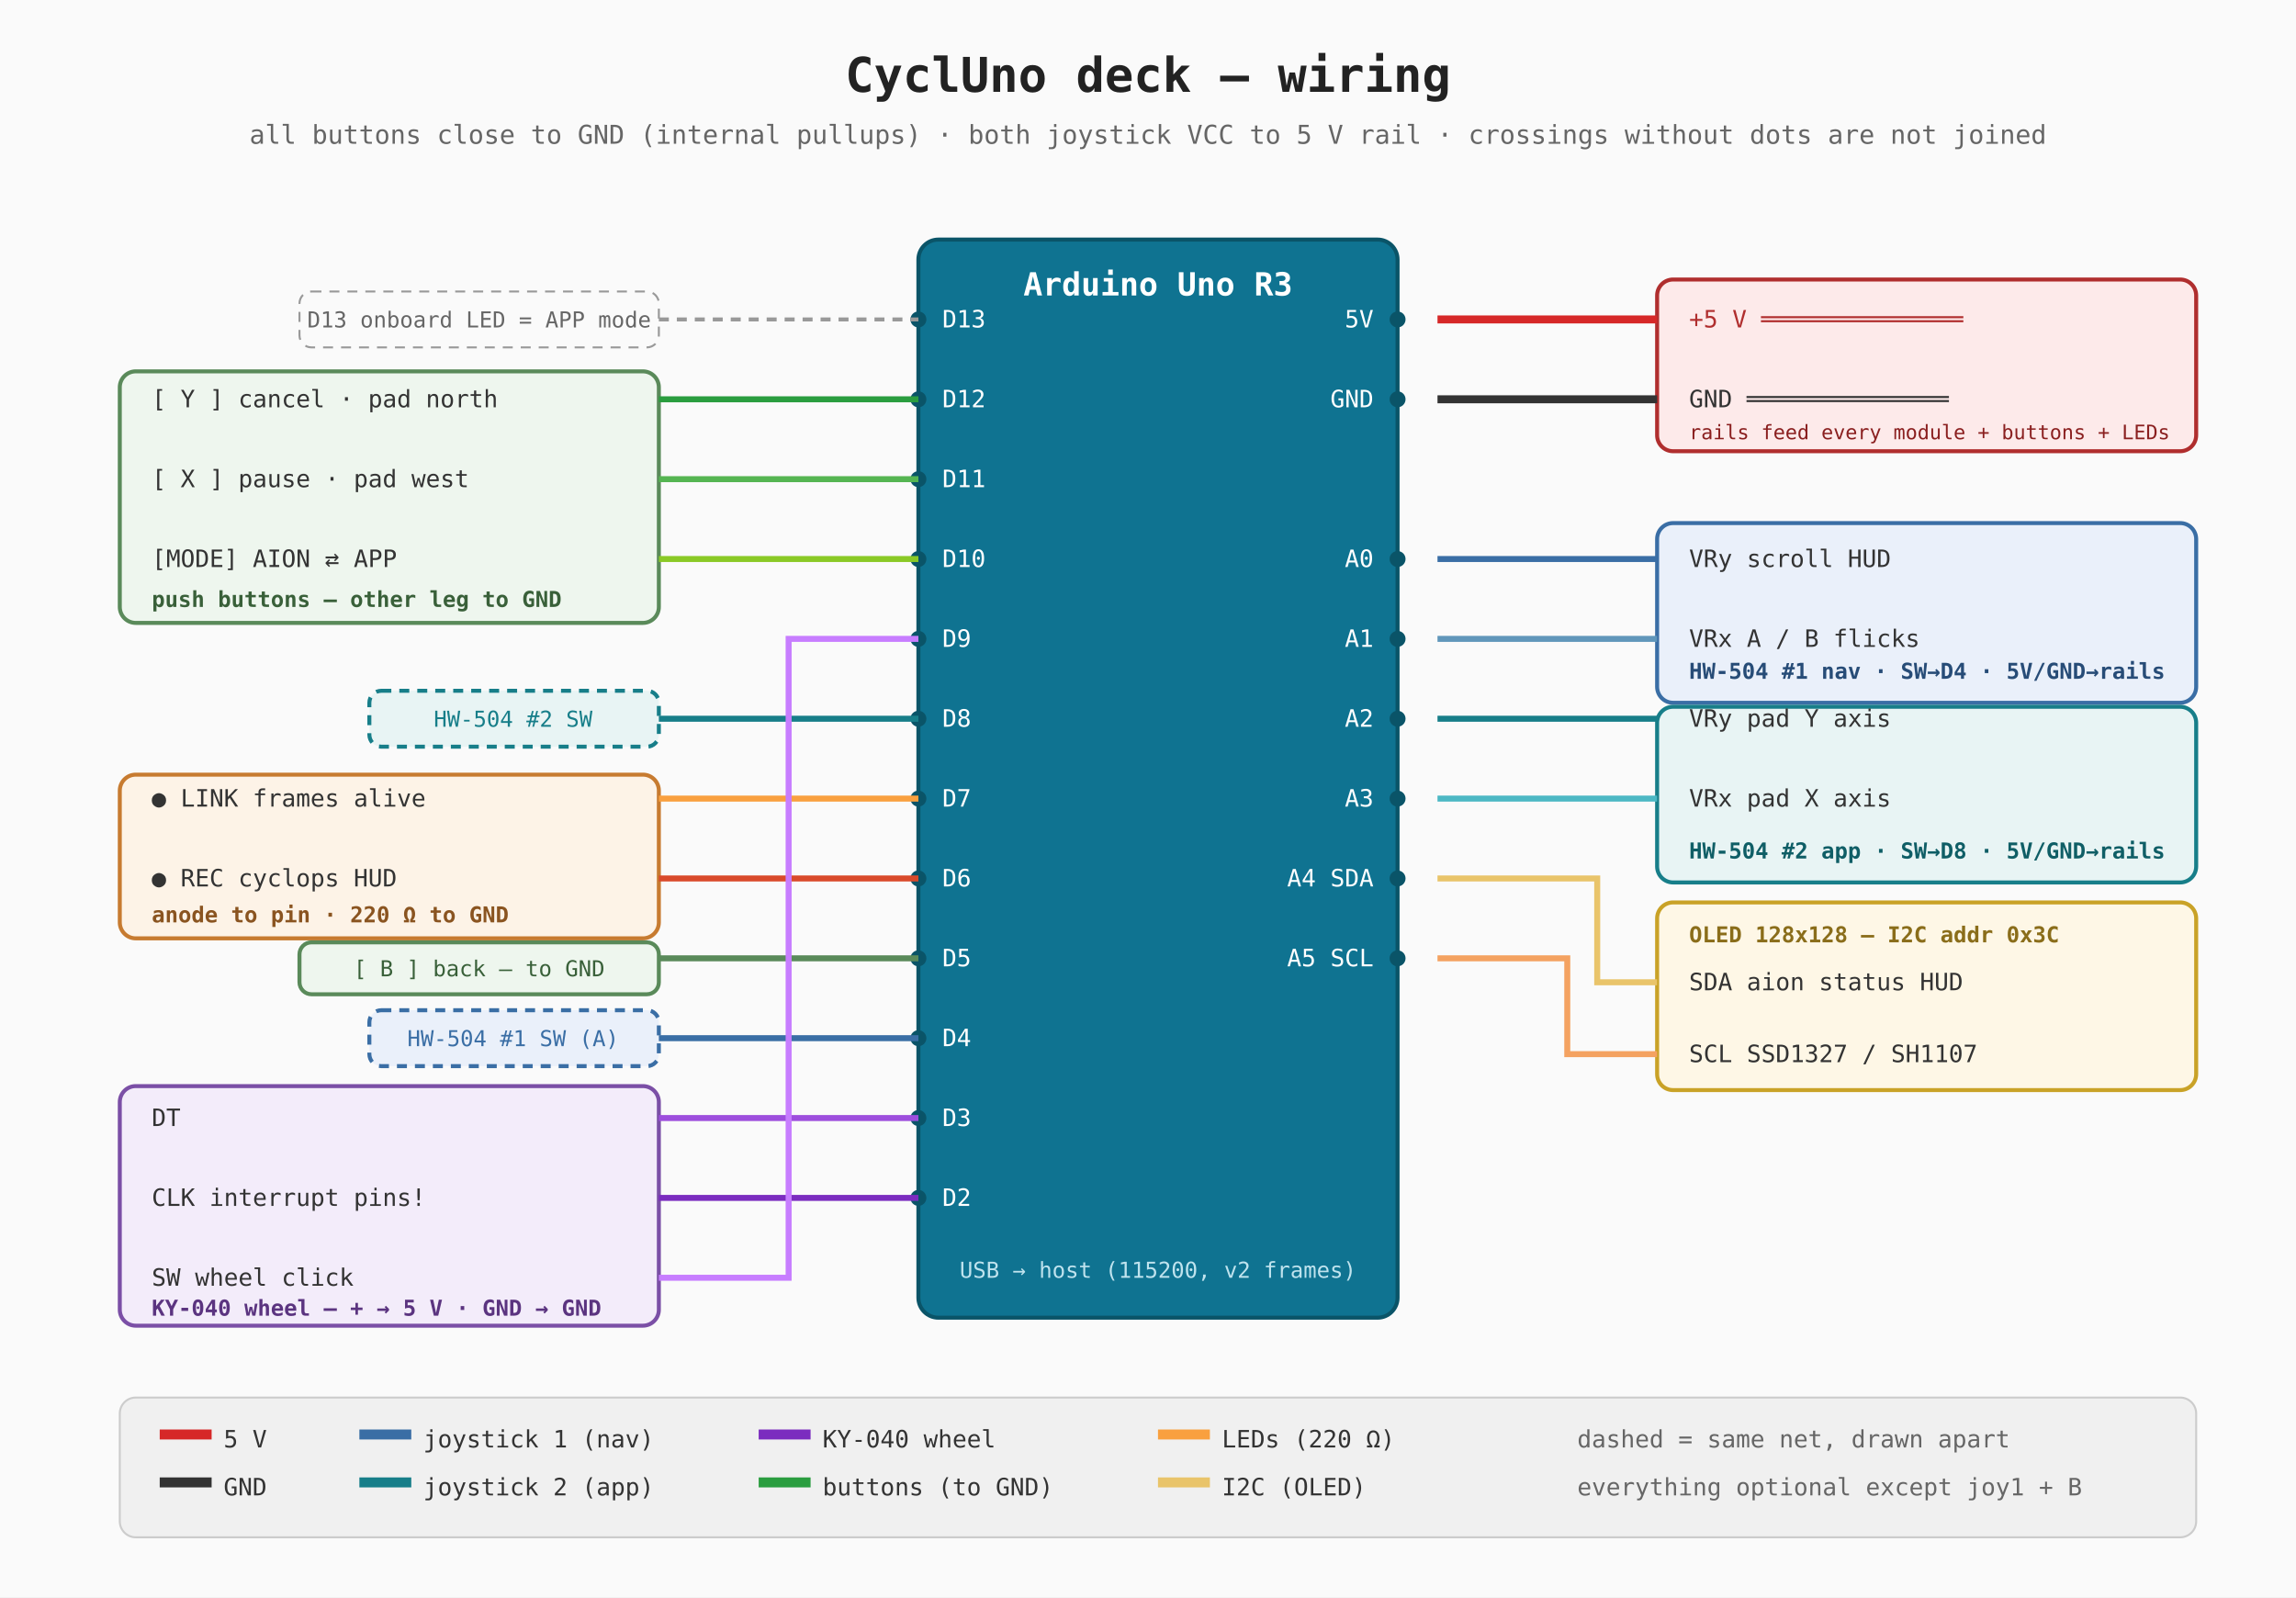
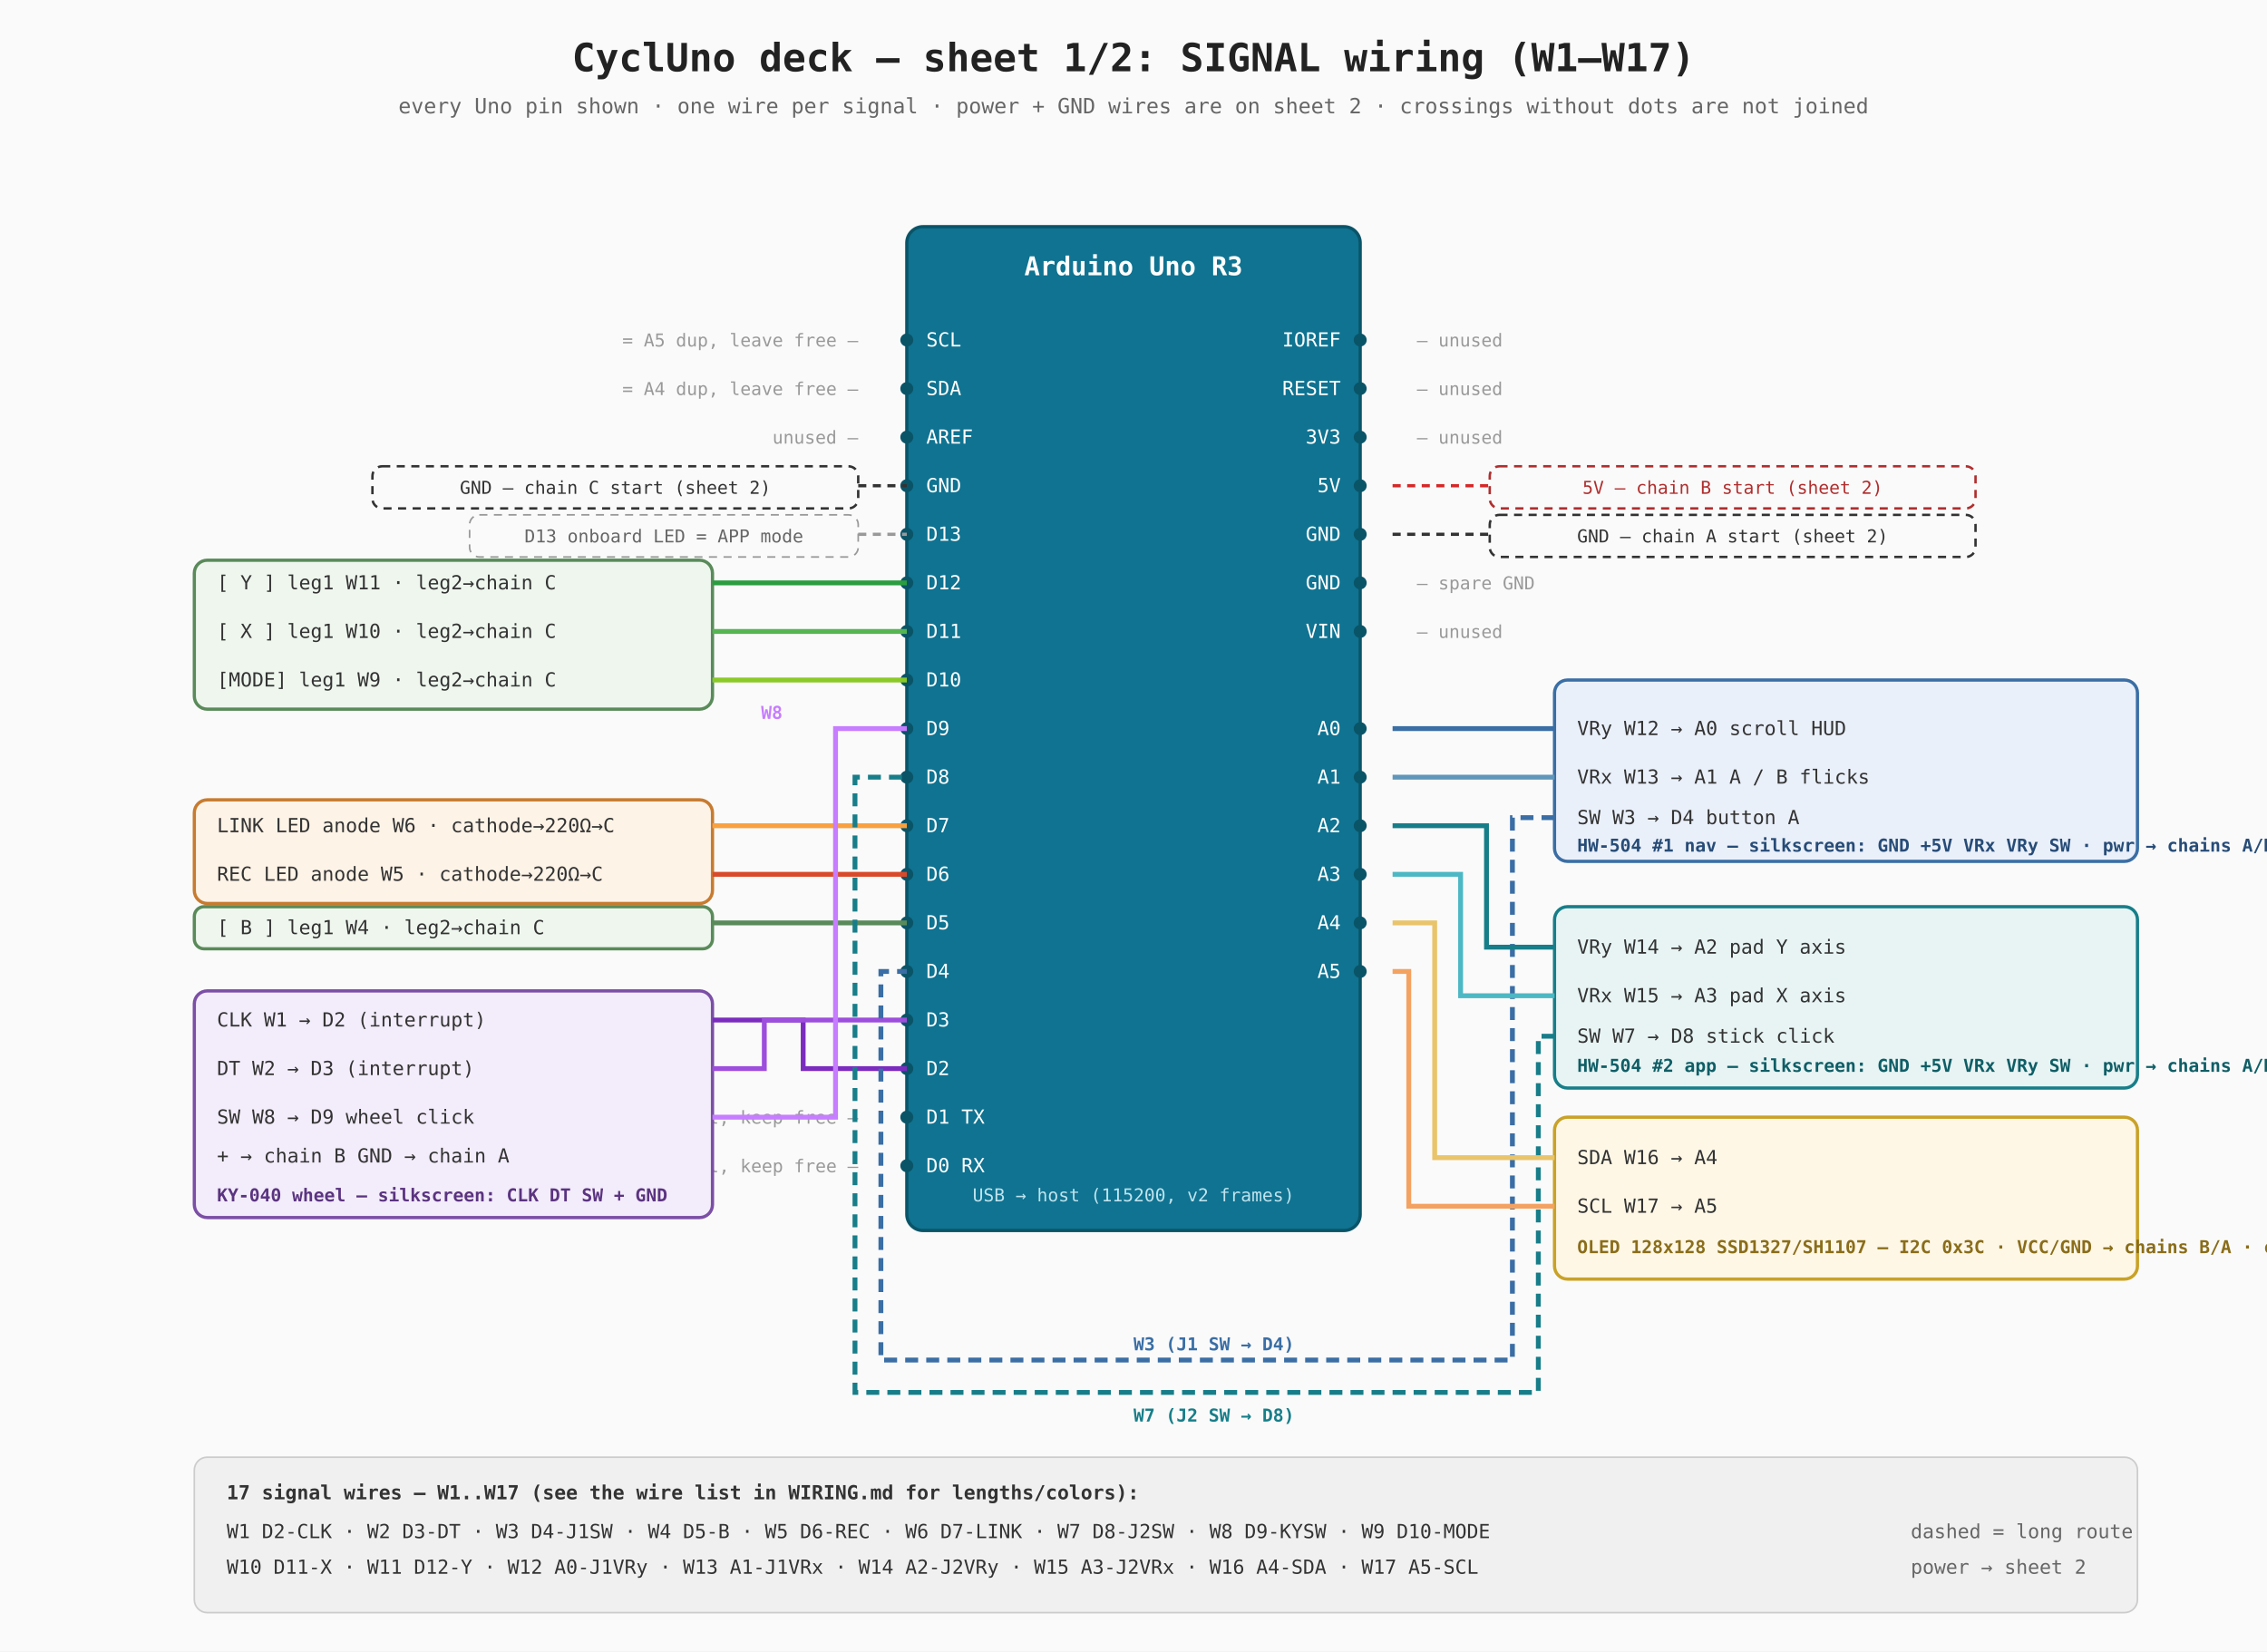
- <svg xmlns="http://www.w3.org/2000/svg" width="1150" height="800" viewBox="0 0 1150 800" font-family="monospace">
-   <rect width="1150" height="800" fill="#fafafa" />
-   <text x="575" y="46" text-anchor="middle" font-size="24" font-weight="bold" fill="#222">CyclUno deck — wiring</text>
-   <text x="575" y="72" text-anchor="middle" font-size="13" fill="#666">all buttons close to GND (internal pullups) · both joystick VCC to 5 V rail · crossings without dots are not joined</text>
-   <rect x="460" y="120" width="240" height="540" rx="10" fill="#0f7391" stroke="#0a5468" stroke-width="2" />
-   <text x="580" y="148" text-anchor="middle" font-size="16" font-weight="bold" fill="#fff">Arduino Uno R3</text>
-   <text x="580" y="640" text-anchor="middle" font-size="11" fill="#bfe3ee">USB → host (115200, v2 frames)</text>
+ <svg xmlns="http://www.w3.org/2000/svg" width="1400" height="1020" viewBox="0 0 1400 1020" font-family="monospace">
+   <rect width="1400" height="1020" fill="#fafafa" />
+   <text x="700" y="44" text-anchor="middle" font-size="24" font-weight="bold" fill="#222">CyclUno deck — sheet 1/2: SIGNAL wiring (W1–W17)</text>
+   <text x="700" y="70" text-anchor="middle" font-size="13" fill="#666">every Uno pin shown · one wire per signal · power + GND wires are on sheet 2 · crossings without dots are not joined</text>
+   <rect x="560" y="140" width="280" height="620" rx="10" fill="#0f7391" stroke="#0a5468" stroke-width="2" />
+   <text x="700" y="170" text-anchor="middle" font-size="16" font-weight="bold" fill="#fff">Arduino Uno R3</text>
+   <text x="700" y="742" text-anchor="middle" font-size="11" fill="#bfe3ee">USB → host (115200, v2 frames)</text>
  <g font-size="12" fill="#fff">
-     <text x="472" y="164">D13</text>
-     <text x="472" y="204">D12</text>
-     <text x="472" y="244">D11</text>
-     <text x="472" y="284">D10</text>
-     <text x="472" y="324">D9</text>
-     <text x="472" y="364">D8</text>
-     <text x="472" y="404">D7</text>
-     <text x="472" y="444">D6</text>
-     <text x="472" y="484">D5</text>
-     <text x="472" y="524">D4</text>
-     <text x="472" y="564">D3</text>
-     <text x="472" y="604">D2</text>
+     <text x="572" y="214">SCL</text>
+     <text x="572" y="244">SDA</text>
+     <text x="572" y="274">AREF</text>
+     <text x="572" y="304">GND</text>
+     <text x="572" y="334">D13</text>
+     <text x="572" y="364">D12</text>
+     <text x="572" y="394">D11</text>
+     <text x="572" y="424">D10</text>
+     <text x="572" y="454">D9</text>
+     <text x="572" y="484">D8</text>
+     <text x="572" y="514">D7</text>
+     <text x="572" y="544">D6</text>
+     <text x="572" y="574">D5</text>
+     <text x="572" y="604">D4</text>
+     <text x="572" y="634">D3</text>
+     <text x="572" y="664">D2</text>
+     <text x="572" y="694">D1 TX</text>
+     <text x="572" y="724">D0 RX</text>
  </g>
  <g font-size="12" fill="#fff" text-anchor="end">
-     <text x="688" y="164">5V</text>
-     <text x="688" y="204">GND</text>
-     <text x="688" y="284">A0</text>
-     <text x="688" y="324">A1</text>
-     <text x="688" y="364">A2</text>
-     <text x="688" y="404">A3</text>
-     <text x="688" y="444">A4 SDA</text>
-     <text x="688" y="484">A5 SCL</text>
+     <text x="828" y="214">IOREF</text>
+     <text x="828" y="244">RESET</text>
+     <text x="828" y="274">3V3</text>
+     <text x="828" y="304">5V</text>
+     <text x="828" y="334">GND</text>
+     <text x="828" y="364">GND</text>
+     <text x="828" y="394">VIN</text>
+     <text x="828" y="454">A0</text>
+     <text x="828" y="484">A1</text>
+     <text x="828" y="514">A2</text>
+     <text x="828" y="544">A3</text>
+     <text x="828" y="574">A4</text>
+     <text x="828" y="604">A5</text>
  </g>
  <g fill="#0a5468">
-     <circle cx="460" cy="160" r="4" />
-     <circle cx="460" cy="200" r="4" />
-     <circle cx="460" cy="240" r="4" />
-     <circle cx="460" cy="280" r="4" />
-     <circle cx="460" cy="320" r="4" />
-     <circle cx="460" cy="360" r="4" />
-     <circle cx="460" cy="400" r="4" />
-     <circle cx="460" cy="440" r="4" />
-     <circle cx="460" cy="480" r="4" />
-     <circle cx="460" cy="520" r="4" />
-     <circle cx="460" cy="560" r="4" />
-     <circle cx="460" cy="600" r="4" />
-     <circle cx="700" cy="160" r="4" />
-     <circle cx="700" cy="200" r="4" />
-     <circle cx="700" cy="280" r="4" />
-     <circle cx="700" cy="320" r="4" />
-     <circle cx="700" cy="360" r="4" />
-     <circle cx="700" cy="400" r="4" />
-     <circle cx="700" cy="440" r="4" />
-     <circle cx="700" cy="480" r="4" />
+     <circle cx="560" cy="210" r="4" />
+     <circle cx="560" cy="240" r="4" />
+     <circle cx="560" cy="270" r="4" />
+     <circle cx="560" cy="300" r="4" />
+     <circle cx="560" cy="330" r="4" />
+     <circle cx="560" cy="360" r="4" />
+     <circle cx="560" cy="390" r="4" />
+     <circle cx="560" cy="420" r="4" />
+     <circle cx="560" cy="450" r="4" />
+     <circle cx="560" cy="480" r="4" />
+     <circle cx="560" cy="510" r="4" />
+     <circle cx="560" cy="540" r="4" />
+     <circle cx="560" cy="570" r="4" />
+     <circle cx="560" cy="600" r="4" />
+     <circle cx="560" cy="630" r="4" />
+     <circle cx="560" cy="660" r="4" />
+     <circle cx="560" cy="690" r="4" />
+     <circle cx="560" cy="720" r="4" />
+     <circle cx="840" cy="210" r="4" />
+     <circle cx="840" cy="240" r="4" />
+     <circle cx="840" cy="270" r="4" />
+     <circle cx="840" cy="300" r="4" />
+     <circle cx="840" cy="330" r="4" />
+     <circle cx="840" cy="360" r="4" />
+     <circle cx="840" cy="390" r="4" />
+     <circle cx="840" cy="450" r="4" />
+     <circle cx="840" cy="480" r="4" />
+     <circle cx="840" cy="510" r="4" />
+     <circle cx="840" cy="540" r="4" />
+     <circle cx="840" cy="570" r="4" />
+     <circle cx="840" cy="600" r="4" />
  </g>
-   <rect x="150" y="146" width="180" height="28" rx="6" fill="none" stroke="#999" stroke-dasharray="5,4" />
-   <text x="240" y="164" text-anchor="middle" font-size="11" fill="#666">D13 onboard LED = APP mode</text>
-   <line x1="330" y1="160" x2="460" y2="160" stroke="#999" stroke-width="2" stroke-dasharray="5,4" />
-   <rect x="60" y="186" width="270" height="126" rx="8" fill="#eef6ee" stroke="#5a8a5a" stroke-width="2" />
+   <g font-size="11" fill="#999">
+     <text x="530" y="214" text-anchor="end">= A5 dup, leave free —</text>
+     <text x="530" y="244" text-anchor="end">= A4 dup, leave free —</text>
+     <text x="530" y="274" text-anchor="end">unused —</text>
+     <text x="530" y="694" text-anchor="end">USB serial, keep free —</text>
+     <text x="530" y="724" text-anchor="end">USB serial, keep free —</text>
+     <text x="875" y="214">— unused</text>
+     <text x="875" y="244">— unused</text>
+     <text x="875" y="274">— unused</text>
+     <text x="875" y="394">— unused</text>
+   </g>
+   <rect x="230" y="288" width="300" height="26" rx="6" fill="none" stroke="#333" stroke-width="1.5" stroke-dasharray="5,4" />
+   <text x="380" y="305" text-anchor="middle" font-size="11" fill="#333">GND — chain C start (sheet 2)</text>
+   <line x1="530" y1="300" x2="560" y2="300" stroke="#333" stroke-width="2" stroke-dasharray="5,4" />
+   <rect x="920" y="288" width="300" height="26" rx="6" fill="none" stroke="#b02e2e" stroke-width="1.5" stroke-dasharray="5,4" />
+   <text x="1070" y="305" text-anchor="middle" font-size="11" fill="#b02e2e">5V — chain B start (sheet 2)</text>
+   <line x1="860" y1="300" x2="920" y2="300" stroke="#d62828" stroke-width="2" stroke-dasharray="5,4" />
+   <rect x="920" y="318" width="300" height="26" rx="6" fill="none" stroke="#333" stroke-width="1.5" stroke-dasharray="5,4" />
+   <text x="1070" y="335" text-anchor="middle" font-size="11" fill="#333">GND — chain A start (sheet 2)</text>
+   <line x1="860" y1="330" x2="920" y2="330" stroke="#333" stroke-width="2" stroke-dasharray="5,4" />
+   <text x="875" y="364" font-size="11" fill="#999">— spare GND</text>
+   <rect x="290" y="318" width="240" height="26" rx="6" fill="none" stroke="#999" stroke-dasharray="5,4" />
+   <text x="410" y="335" text-anchor="middle" font-size="11" fill="#666">D13 onboard LED = APP mode</text>
+   <line x1="530" y1="330" x2="560" y2="330" stroke="#999" stroke-width="2" stroke-dasharray="5,4" />
+   <rect x="120" y="346" width="320" height="92" rx="8" fill="#eef6ee" stroke="#5a8a5a" stroke-width="2" />
  <g font-size="12" fill="#333">
-     <text x="76" y="204">[ Y ]   cancel · pad north</text>
-     <text x="76" y="244">[ X ]   pause  · pad west</text>
-     <text x="76" y="284">[MODE]  AION ⇄ APP</text>
+     <text x="134" y="364">[ Y ]    leg1  W11 ·  leg2→chain C</text>
+     <text x="134" y="394">[ X ]    leg1  W10 ·  leg2→chain C</text>
+     <text x="134" y="424">[MODE]   leg1  W9  ·  leg2→chain C</text>
  </g>
-   <text x="76" y="304" font-size="11" font-weight="bold" fill="#396039">push buttons — other leg to GND</text>
-   <line x1="330" y1="200" x2="460" y2="200" stroke="#2a9d3f" stroke-width="3" />
-   <line x1="330" y1="240" x2="460" y2="240" stroke="#55b552" stroke-width="3" />
-   <line x1="330" y1="280" x2="460" y2="280" stroke="#8ac926" stroke-width="3" />
-   <rect x="185" y="346" width="145" height="28" rx="6" fill="#e8f4f4" stroke="#177e89" stroke-width="2" stroke-dasharray="5,4" />
-   <text x="257" y="364" text-anchor="middle" font-size="11" fill="#177e89">HW-504 #2 SW</text>
-   <line x1="330" y1="360" x2="460" y2="360" stroke="#177e89" stroke-width="3" />
-   <rect x="60" y="388" width="270" height="82" rx="8" fill="#fdf3e7" stroke="#c77b30" stroke-width="2" />
+   <line x1="440" y1="360" x2="560" y2="360" stroke="#2a9d3f" stroke-width="3" />
+   <line x1="440" y1="390" x2="560" y2="390" stroke="#55b552" stroke-width="3" />
+   <line x1="440" y1="420" x2="560" y2="420" stroke="#8ac926" stroke-width="3" />
+   <rect x="120" y="494" width="320" height="64" rx="8" fill="#fdf3e7" stroke="#c77b30" stroke-width="2" />
  <g font-size="12" fill="#333">
-     <text x="76" y="404">● LINK   frames alive</text>
-     <text x="76" y="444">● REC    cyclops HUD</text>
+     <text x="134" y="514">LINK LED  anode W6 · cathode→220Ω→C</text>
+     <text x="134" y="544">REC LED   anode W5 · cathode→220Ω→C</text>
  </g>
-   <text x="76" y="462" font-size="11" font-weight="bold" fill="#8a5420">anode to pin · 220 Ω to GND</text>
-   <line x1="330" y1="400" x2="460" y2="400" stroke="#f9a03f" stroke-width="3" />
-   <line x1="330" y1="440" x2="460" y2="440" stroke="#d94a2b" stroke-width="3" />
-   <rect x="150" y="472" width="180" height="26" rx="6" fill="#eef6ee" stroke="#5a8a5a" stroke-width="2" />
-   <text x="240" y="489" text-anchor="middle" font-size="11" fill="#396039">[ B ] back — to GND</text>
-   <line x1="330" y1="480" x2="460" y2="480" stroke="#5a8a5a" stroke-width="3" />
-   <rect x="185" y="506" width="145" height="28" rx="6" fill="#eaf0fa" stroke="#3a6ea5" stroke-width="2" stroke-dasharray="5,4" />
-   <text x="257" y="524" text-anchor="middle" font-size="11" fill="#3a6ea5">HW-504 #1 SW (A)</text>
-   <line x1="330" y1="520" x2="460" y2="520" stroke="#3a6ea5" stroke-width="3" />
-   <rect x="60" y="544" width="270" height="120" rx="8" fill="#f3ecfa" stroke="#7b4fa6" stroke-width="2" />
+   <line x1="440" y1="510" x2="560" y2="510" stroke="#f9a03f" stroke-width="3" />
+   <line x1="440" y1="540" x2="560" y2="540" stroke="#d94a2b" stroke-width="3" />
+   <rect x="120" y="560" width="320" height="26" rx="6" fill="#eef6ee" stroke="#5a8a5a" stroke-width="2" />
+   <text x="134" y="577" font-size="12" fill="#333">[ B ]    leg1  W4  ·  leg2→chain C</text>
+   <line x1="440" y1="570" x2="560" y2="570" stroke="#5a8a5a" stroke-width="3" />
+   <rect x="120" y="612" width="320" height="140" rx="8" fill="#f3ecfa" stroke="#7b4fa6" stroke-width="2" />
  <g font-size="12" fill="#333">
-     <text x="76" y="564">DT</text>
-     <text x="76" y="604">CLK    interrupt pins!</text>
-     <text x="76" y="644">SW     wheel click</text>
+     <text x="134" y="634">CLK   W1 → D2 (interrupt)</text>
+     <text x="134" y="664">DT    W2 → D3 (interrupt)</text>
+     <text x="134" y="694">SW    W8 → D9  wheel click</text>
+     <text x="134" y="718">+     → chain B   GND → chain A</text>
  </g>
-   <text x="76" y="659" font-size="11" font-weight="bold" fill="#5b3480">KY-040 wheel — + → 5 V · GND → GND</text>
-   <line x1="330" y1="560" x2="460" y2="560" stroke="#9d4edd" stroke-width="3" />
-   <line x1="330" y1="600" x2="460" y2="600" stroke="#7b2cbf" stroke-width="3" />
-   <path d="M 330 640 H 395 V 320 H 460" fill="none" stroke="#c77dff" stroke-width="3" />
-   <rect x="830" y="140" width="270" height="86" rx="8" fill="#fdeaea" stroke="#b02e2e" stroke-width="2" />
-   <text x="846" y="164" font-size="12" fill="#b02e2e">+5 V  ══════════════</text>
-   <text x="846" y="204" font-size="12" fill="#333">GND   ══════════════</text>
-   <text x="846" y="220" font-size="10" fill="#8a1f1f">rails feed every module + buttons + LEDs</text>
-   <line x1="720" y1="160" x2="830" y2="160" stroke="#d62828" stroke-width="4" />
-   <line x1="720" y1="200" x2="830" y2="200" stroke="#333333" stroke-width="4" />
-   <rect x="830" y="262" width="270" height="90" rx="8" fill="#eaf0fa" stroke="#3a6ea5" stroke-width="2" />
+   <text x="134" y="742" font-size="11" font-weight="bold" fill="#5b3480">KY-040 wheel — silkscreen: CLK DT SW + GND</text>
+   <path d="M 440 630 H 496 V 660 H 560" fill="none" stroke="#7b2cbf" stroke-width="3" />
+   <path d="M 440 660 H 472 V 630 H 560" fill="none" stroke="#9d4edd" stroke-width="3" />
+   <path d="M 440 690 H 516 V 450 H 560" fill="none" stroke="#c77dff" stroke-width="3" />
+   <rect x="960" y="420" width="360" height="112" rx="8" fill="#eaf0fa" stroke="#3a6ea5" stroke-width="2" />
  <g font-size="12" fill="#333">
-     <text x="846" y="284">VRy    scroll HUD</text>
-     <text x="846" y="324">VRx    A / B flicks</text>
+     <text x="974" y="454">VRy   W12 → A0   scroll HUD</text>
+     <text x="974" y="484">VRx   W13 → A1   A / B flicks</text>
+     <text x="974" y="509">SW    W3  → D4   button A</text>
  </g>
-   <text x="846" y="340" font-size="11" font-weight="bold" fill="#274c77">HW-504 #1 nav · SW→D4 · 5V/GND→rails</text>
-   <line x1="720" y1="280" x2="830" y2="280" stroke="#3a6ea5" stroke-width="3" />
-   <line x1="720" y1="320" x2="830" y2="320" stroke="#6096ba" stroke-width="3" />
-   <rect x="830" y="354" width="270" height="88" rx="8" fill="#e8f4f4" stroke="#177e89" stroke-width="2" />
+   <text x="974" y="526" font-size="11" font-weight="bold" fill="#274c77">HW-504 #1 nav — silkscreen: GND +5V VRx VRy SW · pwr → chains A/B</text>
+   <line x1="860" y1="450" x2="960" y2="450" stroke="#3a6ea5" stroke-width="3" />
+   <line x1="860" y1="480" x2="960" y2="480" stroke="#6096ba" stroke-width="3" />
+   <path d="M 960 505 H 934 V 840 H 544 V 600 H 560" fill="none" stroke="#3a6ea5" stroke-width="3" stroke-dasharray="8,5" />
+   <rect x="960" y="560" width="360" height="112" rx="8" fill="#e8f4f4" stroke="#177e89" stroke-width="2" />
  <g font-size="12" fill="#333">
-     <text x="846" y="364">VRy    pad Y axis</text>
-     <text x="846" y="404">VRx    pad X axis</text>
+     <text x="974" y="589">VRy   W14 → A2   pad Y axis</text>
+     <text x="974" y="619">VRx   W15 → A3   pad X axis</text>
+     <text x="974" y="644">SW    W7  → D8   stick click</text>
  </g>
-   <text x="846" y="430" font-size="11" font-weight="bold" fill="#0f5e66">HW-504 #2 app · SW→D8 · 5V/GND→rails</text>
-   <line x1="720" y1="360" x2="830" y2="360" stroke="#177e89" stroke-width="3" />
-   <line x1="720" y1="400" x2="830" y2="400" stroke="#4cb8c4" stroke-width="3" />
-   <rect x="830" y="452" width="270" height="94" rx="8" fill="#fef7e6" stroke="#c9a227" stroke-width="2" />
-   <text x="846" y="472" font-size="11" font-weight="bold" fill="#8a6d1a">OLED 128x128 — I2C addr 0x3C</text>
+   <text x="974" y="662" font-size="11" font-weight="bold" fill="#0f5e66">HW-504 #2 app — silkscreen: GND +5V VRx VRy SW · pwr → chains A/B</text>
+   <path d="M 960 585 H 918 V 510 H 860" fill="none" stroke="#177e89" stroke-width="3" />
+   <path d="M 960 615 H 902 V 540 H 860" fill="none" stroke="#4cb8c4" stroke-width="3" />
+   <path d="M 960 640 H 950 V 860 H 528 V 480 H 560" fill="none" stroke="#177e89" stroke-width="3" stroke-dasharray="8,5" />
+   <rect x="960" y="690" width="360" height="100" rx="8" fill="#fef7e6" stroke="#c9a227" stroke-width="2" />
  <g font-size="12" fill="#333">
-     <text x="846" y="496">SDA    aion status HUD</text>
-     <text x="846" y="532">SCL    SSD1327 / SH1107</text>
+     <text x="974" y="719">SDA   W16 → A4</text>
+     <text x="974" y="749">SCL   W17 → A5</text>
  </g>
-   <path d="M 720 440 H 800 V 492 H 830" fill="none" stroke="#e9c46a" stroke-width="3" />
-   <path d="M 720 480 H 785 V 528 H 830" fill="none" stroke="#f4a261" stroke-width="3" />
-   <rect x="60" y="700" width="1040" height="70" rx="8" fill="#f0f0f0" stroke="#ccc" />
+   <text x="974" y="774" font-size="11" font-weight="bold" fill="#8a6d1a">OLED 128x128 SSD1327/SH1107 — I2C 0x3C · VCC/GND → chains B/A · check silkscreen order!</text>
+   <path d="M 960 715 H 886 V 570 H 860" fill="none" stroke="#e9c46a" stroke-width="3" />
+   <path d="M 960 745 H 870 V 600 H 860" fill="none" stroke="#f4a261" stroke-width="3" />
+   <g font-size="11" font-weight="bold">
+     <text x="700" y="834" fill="#3a6ea5">W3 (J1 SW → D4)</text>
+     <text x="700" y="878" fill="#177e89">W7 (J2 SW → D8)</text>
+     <text x="470" y="444" fill="#c77dff">W8</text>
+   </g>
+   <rect x="120" y="900" width="1200" height="96" rx="8" fill="#f0f0f0" stroke="#ccc" />
  <g font-size="12" fill="#333">
-     <rect x="80" y="716" width="26" height="5" fill="#d62828" />
-     <text x="112" y="725">5 V</text>
-     <rect x="80" y="740" width="26" height="5" fill="#333333" />
-     <text x="112" y="749">GND</text>
-     <rect x="180" y="716" width="26" height="5" fill="#3a6ea5" />
-     <text x="212" y="725">joystick 1 (nav)</text>
-     <rect x="180" y="740" width="26" height="5" fill="#177e89" />
-     <text x="212" y="749">joystick 2 (app)</text>
-     <rect x="380" y="716" width="26" height="5" fill="#7b2cbf" />
-     <text x="412" y="725">KY-040 wheel</text>
-     <rect x="380" y="740" width="26" height="5" fill="#2a9d3f" />
-     <text x="412" y="749">buttons (to GND)</text>
-     <rect x="580" y="716" width="26" height="5" fill="#f9a03f" />
-     <text x="612" y="725">LEDs (220 Ω)</text>
-     <rect x="580" y="740" width="26" height="5" fill="#e9c46a" />
-     <text x="612" y="749">I2C (OLED)</text>
-     <text x="790" y="725" fill="#666">dashed = same net, drawn apart</text>
-     <text x="790" y="749" fill="#666">everything optional except joy1 + B</text>
+     <text x="140" y="926" font-weight="bold">17 signal wires — W1..W17 (see the wire list in WIRING.md for lengths/colors):</text>
+     <text x="140" y="950">W1 D2-CLK · W2 D3-DT · W3 D4-J1SW · W4 D5-B · W5 D6-REC · W6 D7-LINK · W7 D8-J2SW · W8 D9-KYSW · W9 D10-MODE</text>
+     <text x="140" y="972">W10 D11-X · W11 D12-Y · W12 A0-J1VRy · W13 A1-J1VRx · W14 A2-J2VRy · W15 A3-J2VRx · W16 A4-SDA · W17 A5-SCL</text>
+     <text x="1180" y="950" fill="#666">dashed = long route</text>
+     <text x="1180" y="972" fill="#666">power → sheet 2</text>
  </g>
</svg>
